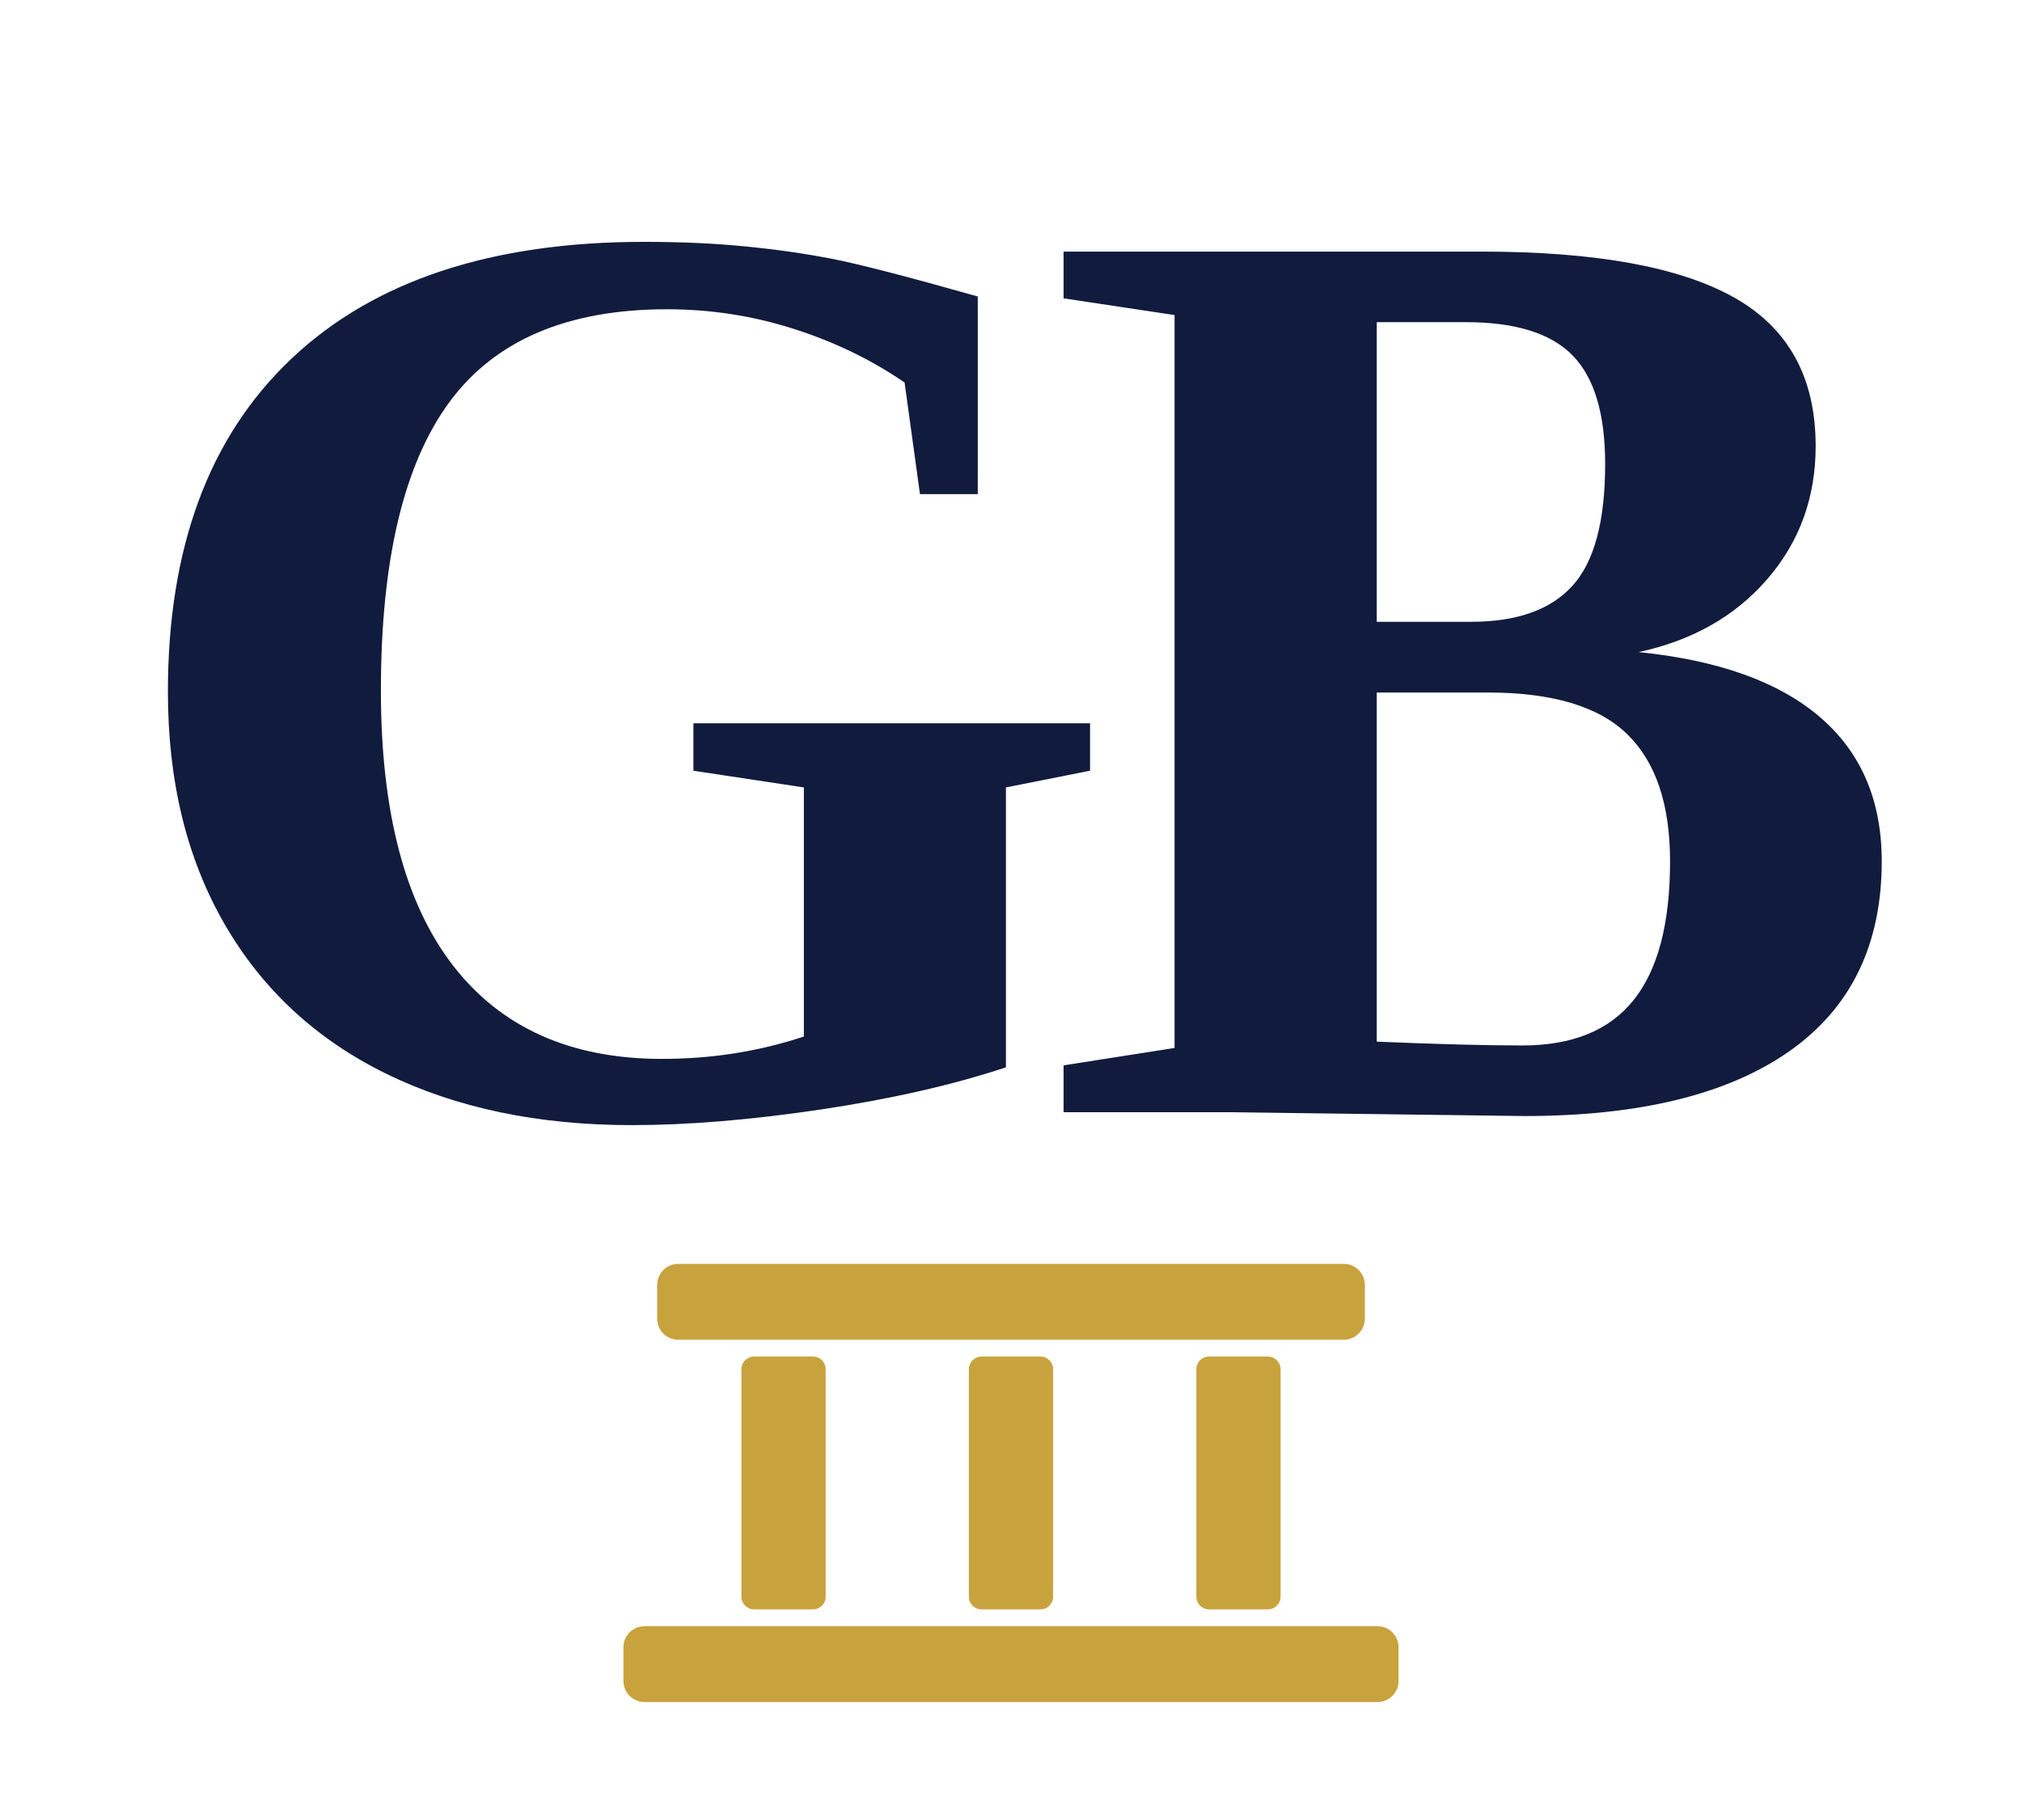
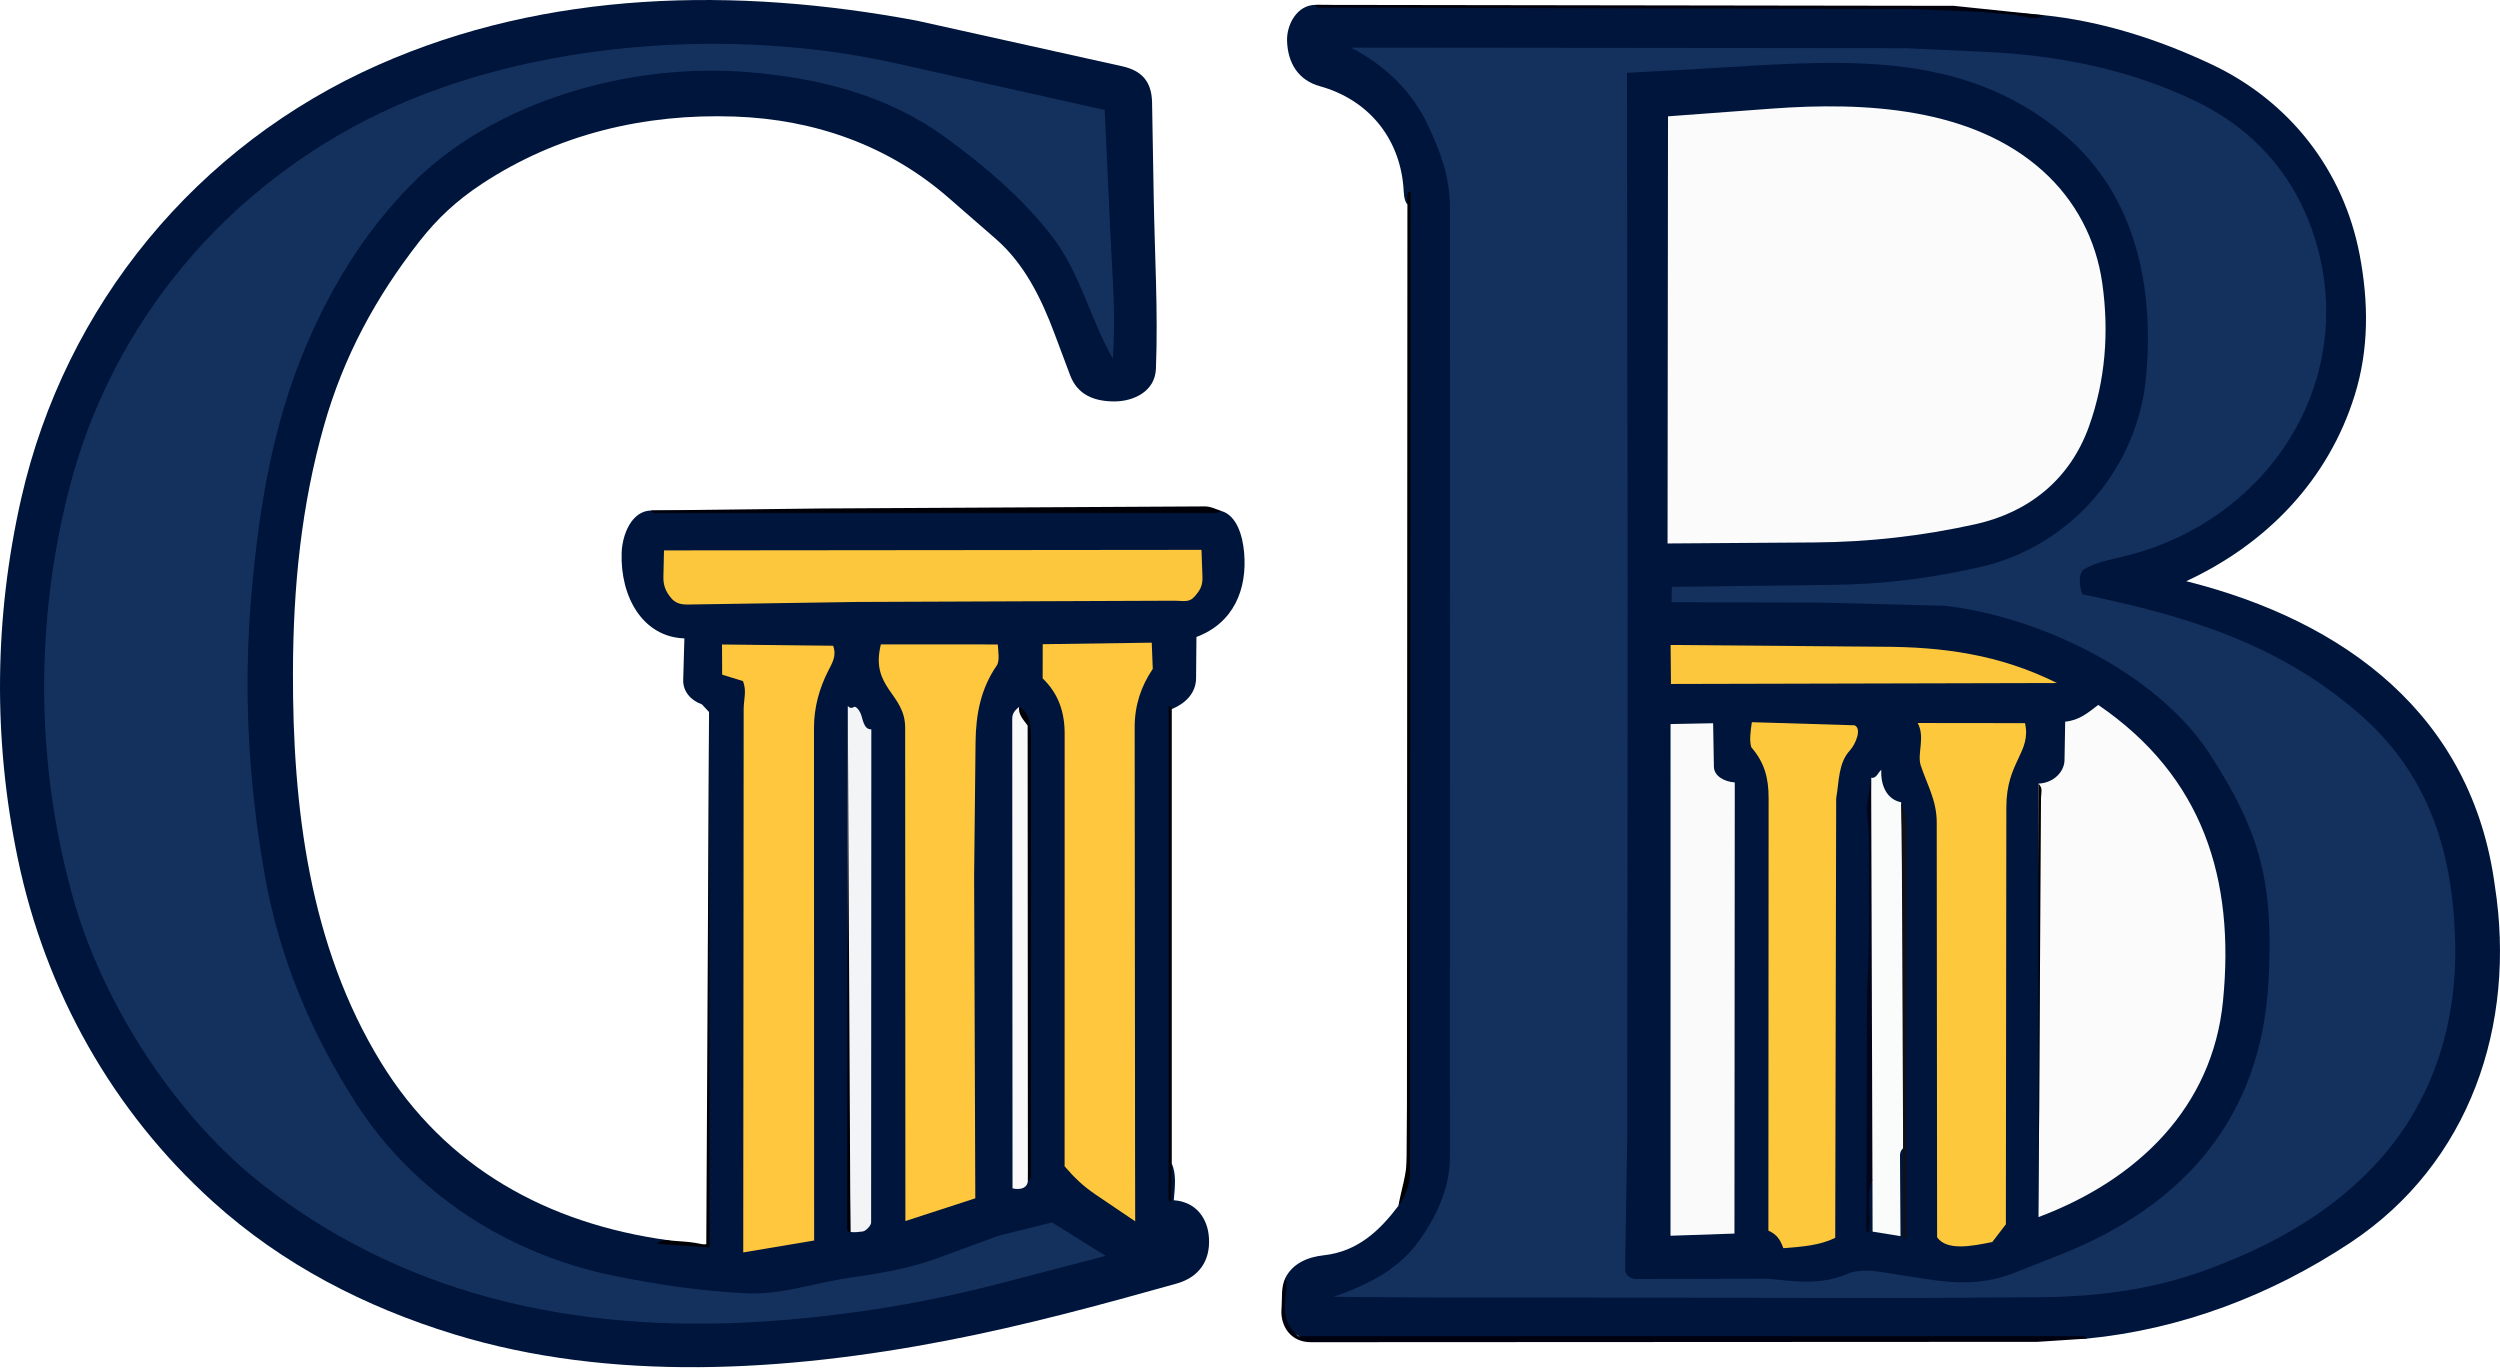
- <svg xmlns="http://www.w3.org/2000/svg" viewBox="0 0 240 216" role="img" aria-label="GreekBond">
-   <text x="120" y="132" text-anchor="middle" font-family="Georgia, 'Times New Roman', 'Noto Serif', serif" font-weight="700" font-size="156" letter-spacing="-10" fill="#111b3d">GB</text>
-   <g fill="#c8a23c">
-     <rect x="78" y="150" width="84" height="9" rx="2.5" />
-     <rect x="88" y="161" width="10" height="30" rx="1.5" />
-     <rect x="115" y="161" width="10" height="30" rx="1.5" />
-     <rect x="142" y="161" width="10" height="30" rx="1.5" />
-     <rect x="74" y="193" width="92" height="9" rx="2.5" />
+ <svg xmlns="http://www.w3.org/2000/svg" id="Layer_1" data-name="Layer 1" viewBox="0 0 999.74 546.74">
+   <defs>
+     <style>
+       .cls-1 {
+         fill: #000008;
+       }
+ 
+       .cls-2 {
+         fill: #000003;
+       }
+ 
+       .cls-3 {
+         fill: #101116;
+       }
+ 
+       .cls-4 {
+         fill: #f3f4f5;
+       }
+ 
+       .cls-5 {
+         fill: #14305d;
+       }
+ 
+       .cls-6 {
+         fill: #14315e;
+       }
+ 
+       .cls-7 {
+         fill: #03030a;
+       }
+ 
+       .cls-8 {
+         fill: #01010d;
+       }
+ 
+       .cls-9 {
+         fill: #f9f9fa;
+       }
+ 
+       .cls-10 {
+         fill: #fec73d;
+       }
+ 
+       .cls-11 {
+         fill: #000001;
+       }
+ 
+       .cls-12 {
+         fill: #00000e;
+       }
+ 
+       .cls-13 {
+         fill: #000007;
+       }
+ 
+       .cls-14 {
+         fill: #010001;
+       }
+ 
+       .cls-15 {
+         fill: #00153c;
+       }
+ 
+       .cls-16 {
+         fill: #000106;
+       }
+ 
+       .cls-17 {
+         fill: #010105;
+       }
+ 
+       .cls-18 {
+         fill: #010008;
+       }
+ 
+       .cls-19 {
+         fill: #fbfafb;
+       }
+ 
+       .cls-20 {
+         fill: #00153b;
+       }
+ 
+       .cls-21 {
+         fill: #03061a;
+       }
+ 
+       .cls-22 {
+         fill: #fbfbfb;
+       }
+ 
+       .cls-23 {
+         fill: #fafbfb;
+       }
+ 
+       .cls-24 {
+         fill: #fdc73d;
+       }
+ 
+       .cls-25 {
+         fill: #fec83d;
+       }
+     </style>
+   </defs>
+   <g>
+     <path class="cls-20" d="M267.09,495.94c3.76,1.5,11.79,2.63,16.02,1.39l.43-212.6-2.85-3.06c-4.39-1.53-7.6-5.15-7.48-9.72l.47-16.66c-16.51-.54-25.71-16.45-25.08-34.32.25-7.1,3.92-16.73,11.86-16.83,76.02-.18,152.07-.09,228.16.27,5.84,1.83,8.28,9.49,8.9,16.54,1.31,14.72-4.2,28.21-19.07,33.77l-.14,16.47c-.05,6.26-4.62,10.3-9.71,12.35-.36.14-.63.29-.63.43-.21,60.12-.21,121.74,0,182.13,0,.05.28-.3.64-.76,1.8,4.16,1.3,8.8.78,14.64,8.64.58,13.59,6.93,14.07,15.1.55,9.2-4.04,15.72-12.99,18.23-30.57,8.58-60.54,16.72-91.93,22.79-64.22,12.41-134.09,16.76-196.89-2.5-35.73-10.96-68.6-27.87-96.38-52.94-40.23-36.3-67.06-84.15-78.14-137.25-9.99-47.87-9.43-96.62,1.37-144.14C26.09,121.92,78.82,58.07,151.19,25.99,218.86-4.01,294.43-5.28,366.67,8.27l82.03,18.22c7.94,1.76,11.86,6.12,12.01,14.56l.66,38.03c.4,23.04,1.77,45.46.88,68.4-.35,9.06-8.96,13.11-16.83,13.05s-14.53-2.61-17.48-10.48l-6.29-16.76c-5.28-14.08-12.03-27.81-23.39-37.71l-19.01-16.55c-24.05-20.95-53.6-31.3-85.41-32.42-36.19-1.27-71,7.05-101.14,26.92-9.99,6.58-17.73,13.74-24.99,23.02-17.36,22.21-30.22,45.84-38.05,73.32-9.22,32.37-12.42,65-12.51,98.89-.15,54.21,6.63,109.44,35.1,155.94,25.97,42.42,66.9,64.63,114.86,71.25Z" />
+     <g>
+       <path class="cls-6" d="M298.43,517.19c14.18.67,27.55-4.27,41.27-6.21,12.52-1.77,24.18-3.74,36.06-8.13l23.25-8.6,21.7-5.4,21.44,13.37-41.46,10.82c-29.77,7.77-59.07,12.67-90.03,15.05-74.29,5.71-145.14-7.64-204.57-53.5-35.58-27.46-65.11-72.97-77.15-116.5-14.7-53.17-14.97-109.37-1.23-162.81,17.09-66.44,63.01-120.66,124.22-150,60.63-29.05,141.15-34.55,206.27-19.98l83.55,18.68,2.37,50.96c.75,16.05,2.11,31.63.9,48.47-9.23-16.28-13-34.21-24.19-48.72-11.92-15.47-27.16-28.42-42.97-39.91-23.35-16.96-51-23.72-79.26-25.98-47.1-3.77-101.23,11.78-133.87,44.72-18.53,18.7-32.03,40.63-42.18,64.46-13.34,31.34-18.72,63.69-21.81,97.4-3.53,38.45-1.66,75.33,4.94,113.51,5.78,33.41,18.52,64.19,37.07,92.86,23.19,35.85,60.8,59.91,102.6,68.38,17.91,3.63,34.94,6.19,53.08,7.05Z" />
+       <g>
+         <path class="cls-1" d="M488.61,204.41c-.79.24-1.4.7-3.07.7h-223.58c-1.16,0-1.52-.79-1.51-.97l68.03-.8,153.33-.83c2.42-.01,4.9,1.3,6.8,1.89Z" />
+         <path class="cls-17" d="M267.09,495.94c4.53.63,8.77.3,15.35,2.02l1.1-213.23.24,214.11-20.95-1.42c1.18-1.6,2.83-1.22,4.25-1.48Z" />
+         <path class="cls-7" d="M468.59,283.55v181.8s-.26,15.18-.26,15.18c-.36.11-1-.28-1-.65v-197.4c.95-.38,1.34.6,1.26,1.07Z" />
+         <path class="cls-10" d="M325.58,496.07l-28.36,4.77.17-217.11c0-4.21,1.29-7.27-.27-11.36l-8.33-2.57-.06-12.07,44.44.5c1.48,4.09-.33,6.8-2.06,10.22-3.38,6.68-5.6,14.34-5.6,22.56l.06,205.06Z" />
+         <path class="cls-10" d="M389.55,350.16l.47,129.04-27.96,9.09-.09-197.3c0-13.79-14.08-15.8-9.71-33.31l46.76.03c.09,2.26.85,6.52-.38,8.37-6.43,9.29-8.4,19.51-8.52,30.85l-.57,53.23Z" />
+         <path class="cls-10" d="M437.88,477.52c-4.84-3.27-8.29-6.65-12.15-11.12l.02-173.04c0-8.85-2.62-16.11-8.8-22.08l.03-13.67,43.6-.61.41,10.48c-4.67,6.94-7.25,14.49-7.24,23.43l.16,171.03.05,26.47-16.1-10.89Z" />
+         <path class="cls-24" d="M468.99,240.22l-126.42.5-64.97.99c-3.69.06-6.65.39-9.08-2.41-1.82-2.09-3.32-4.67-3.23-8.47l.24-10.73,214.94-.21.39,10.89c.14,3.78-1.3,5.57-2.91,7.5-2.44,2.92-4.44,1.92-8.95,1.94Z" />
+         <path class="cls-4" d="M348.44,291.64l-.08,197.28c0,1.17-2.17,3.4-3.29,3.53-1.21.14-3.46.49-4.99.2-.93-69.96-1.28-140.07-1.05-210.32,1.5,1.6,2.37.15,2.87.3.55.16,1.37.91,2.04,2.2,1.11,1.95,1.15,6.97,4.5,6.82Z" />
+         <path class="cls-9" d="M411.05,471.93c0,2.91-2.58,4.11-6.14,3.3l-.12-187.89c0-2.35,1.39-3.48,2.78-4.72l3.87,7.33c.54,60.74.41,121.4-.39,181.98Z" />
+         <path class="cls-13" d="M339.03,282.33l1.05,210.32c-.35.24-1.33-.09-1.33-1.45l.28-208.86Z" />
+         <path class="cls-2" d="M348.36,488.92l.08-197.28-.08,197.28Z" />
+         <path class="cls-16" d="M411.05,471.93l-.1-181.78c-1.55-2.2-3.99-4.57-3.37-7.53,5.16,3.2,4.7,9.23,4.7,15.62l-.03,172.23c0,1.08-.76,1.48-1.2,1.45Z" />
+       </g>
+     </g>
+   </g>
+   <g>
+     <path class="cls-15" d="M526.12,1.94c79.09.82,158.36,1.15,237.8.99,17.77.48,35.53,1.53,53.3,3.13,23.15,2.41,45.47,9.49,66.97,19.58,31.28,14.67,53.01,42.37,59.45,76.37,3.57,18.84,3.72,37.68-2.01,56.06-10.46,33.56-34.71,59.15-67.37,74.35,63.71,15.97,114.32,53.71,123.41,121.73,8.69,55.61-9.92,111-57.62,142.69-31.82,21.15-67.92,34.81-105.59,38.47-103.79.23-207.76.28-311.93.17-9.08-2.41-11.91-10.58-8.48-24.51,2.89-5.7,8.83-8.28,15.26-8.98,13.66-1.48,22.48-9.95,29.93-19.82l3.19-9.69c1.06-130.43,1.39-261.07.97-391.92l-.59,1.23c-1.53-1.83-1.39-4.74-1.61-7.25-1.75-19.97-14.48-34.81-33.37-40.06-8.59-2.39-12.8-9.11-13.14-18.03-.25-6.64,4.03-14.52,11.43-14.51Z" />
+     <path class="cls-12" d="M834.47,535.31l-19.73,1.29-290.55.14c-8.14,0-12.23-6.55-11.73-13.24.36-4.81-.27-8.83,1.61-12.52,1.9,6.56-4.23,15.45,5.13,23.35l313.79.02c1.25,0,1.55.78,1.49.97Z" />
+     <path class="cls-14" d="M559.25,482.18c1.02-6.33,3.37-12.44,3.37-19.68l.2-380.7c0-1.71-.49-3.56.5-5.23.08-.04.74.3.74.63l-.18,391.45c0,5.59-2.32,10.47-4.63,13.53Z" />
+     <path class="cls-8" d="M817.23,6.06c-3.3,2.54-8.02.17-12.05-.17l-13.56-1.16-27.71-1.15-236.35-.53c-1.18,0-1.47-.61-1.44-1.1l255.18.38,35.92,3.74Z" />
+     <path class="cls-5" d="M981.82,377.19c.77,32.47-9.09,63.08-30.39,86.81-18.53,20.64-42.26,33.8-67.99,43.41-22.42,8.37-44.56,11.19-68.52,11.35l-46.52.3h-42.81s-42.88-.11-42.88-.11l-111.73-.08-37.66-.27c12.78-4.5,25.27-10.37,33.63-21.72,6.95-9.43,12.83-21.23,12.83-33.76l.04-380.19c0-12.28-3.94-22.55-8.81-32.91-6.52-13.86-17.37-23.92-30.7-30.98l221.79.23,32.06,1.48c29.4,1.36,58.29,7.21,84.55,20.02,21.95,10.71,37.8,28.18,45.85,51.08,20.27,57.67-15.74,116.13-75,130.59-5.66,1.38-11.12,2.26-16.02,5.14-2.6,1.53-2.07,7.29-.72,10.09,41.13,8.55,77.84,19.44,110.16,47.34,27.93,24.12,37.97,54.79,38.86,92.17Z" />
+     <g>
+       <path class="cls-15" d="M883.65,301.52c20.81,32.02,25.54,52.36,23.52,90.76-2.87,54.56-33.75,89.88-83.23,109.44l-18.47,7.3c-11.56,4.57-22.57,4.43-34.85,2.51l-19.3-3c-4.03-.63-8.97-.67-12.5.86-10.61,4.58-20.69,3.1-31.62,1.97l-52.6.11c-2.73,0-4.77-1.4-4.73-4.25l.87-53.83.14-218.91-.26-205.35,29.77-1.64c51.95-2.86,103.54-9.29,145.67,26.89,27.94,24,35.36,60.02,32.19,95.92-3.25,36.89-30.05,68.04-65.93,76.34-19.32,4.47-38.67,6.98-58.68,7.23l-65.04.81-.19,6.15,59.61.14,49.95,1.29c37.94,4.45,84.64,26.87,105.69,59.26Z" />
+       <g>
+         <path class="cls-22" d="M666.85,217.32l.18-170.8,41.47-3.08c37.42-2.78,80.24-.48,108.48,24.98,13.07,11.78,21.26,27.4,23.72,44.88,2.75,19.58,1.24,38.76-5.26,57.06-7.48,21.04-23.81,34.49-45.57,39.29-21.24,4.69-42.32,7.11-64.32,7.27l-58.7.41Z" />
+         <g>
+           <path class="cls-22" d="M815.19,486.7c.47-57.9.45-115.68-.03-173.34,6.06-.24,10.34-4.72,10.43-9.33l.27-15.44c5.63-.54,9.14-3.56,13.21-6.7,41.88,28.59,54.76,69.51,49.89,118.52-4.21,42.41-34.08,71.4-73.76,86.29Z" />
+           <path class="cls-25" d="M796.73,496.67c-8.51,1.74-18.21,3.59-22.09-1.89l-.15-165.88c0-8.88-3.9-15.15-6.41-22.88-1.49-4.6,1.89-11.14-1.2-16.89l42.92.05c2.61,11.74-7.45,15.28-7.47,33.61l-.19,166.81-5.43,7.07Z" />
+           <path class="cls-25" d="M733.9,495.01c-6.19,3.03-13.28,3.56-20.75,4.13-1.22-3.3-2.43-5.43-5.98-7.01l.09-173.03c0-8.16-1.73-14.26-6.9-20.24-.91-2.64-.26-6.87.2-10.06l41.04,1.24c3.19,1.34.21,7.84-1.72,9.92-4.83,5.19-4.37,12.4-5.6,19.3l-.38,175.75Z" />
+           <path class="cls-19" d="M693.73,312.9l-.13,180.4-25.57.87.02-204.62,17.02-.33.31,17.41c.07,3.66,4.01,5.92,8.35,6.27Z" />
+           <path class="cls-23" d="M760.27,320.82c1.77,46.07,2.03,92.2.77,138.38-.7.57-1.25,1.59-1.24,2.83l.2,32.3-11.16-1.81-.06-20.71-1.19-.21c-.15-53.55.08-107.08.68-160.58,2.07.41,2.67-1.98,4.05-3.19-.29,6.13,2.09,11.83,7.95,13Z" />
+           <path class="cls-24" d="M822.55,273.14l-154.34.38-.14-15.6,84.4.71c24.09.03,47,2.98,70.08,14.5Z" />
+           <path class="cls-21" d="M748.27,311.01l.51,160.79c-2.8,6.7-.28,14.11-1.4,20.92-.32.17-1.05-.18-1.04-.61l.29-94.74.34-8.51c.27-6.72.46-12.55.45-19.02l-.1-34.92c-.01-5.24-1.24-10.1-.37-15.57l1.32-8.35Z" />
+           <path class="cls-3" d="M761.05,459.2l-.49-112.61-.29-25.77c1.18,2.98,2.04,6.33,2.04,10.44l-.07,164.03c-.52-.03-.95-.28-1.26-.73l.07-35.35Z" />
+           <path class="cls-18" d="M693.6,493.29l.13-180.4-.13,180.4Z" />
+           <path class="cls-11" d="M815.16,313.36c1.94,1.92,1.03,3.55,1.03,5.74l-1,167.6-.03-173.34Z" />
+           <path class="cls-1" d="M666.85,217.32l.18-170.8-.18,170.8Z" />
+         </g>
+       </g>
+     </g>
  </g>
</svg>
